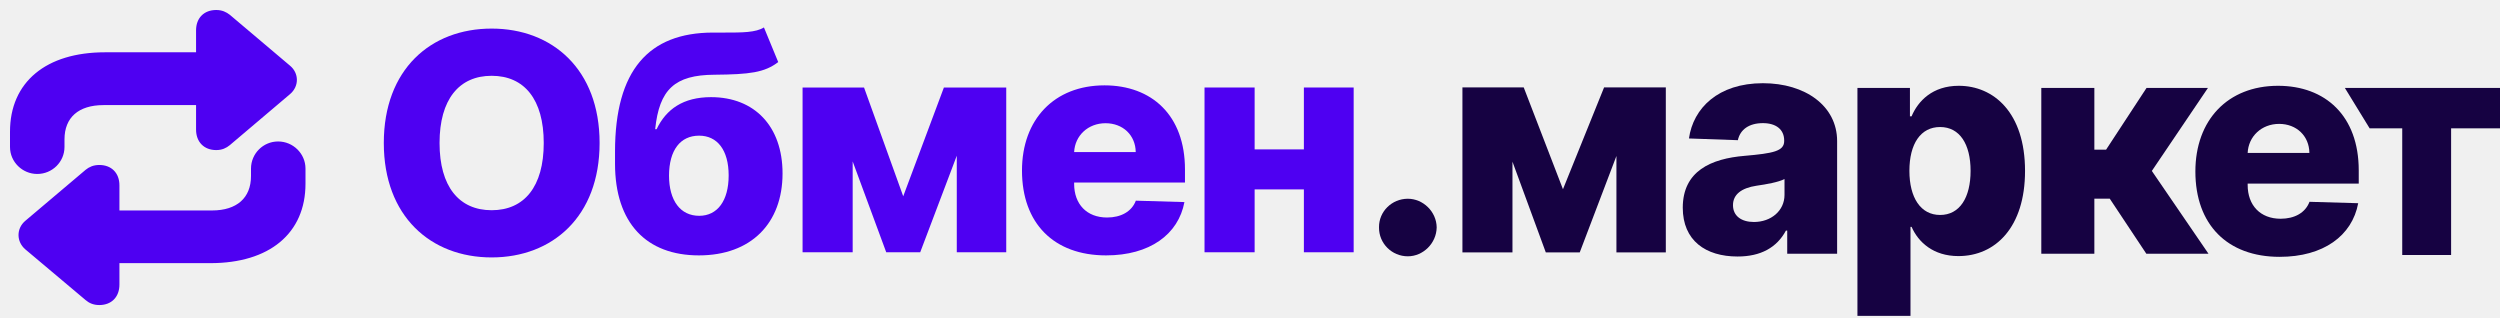
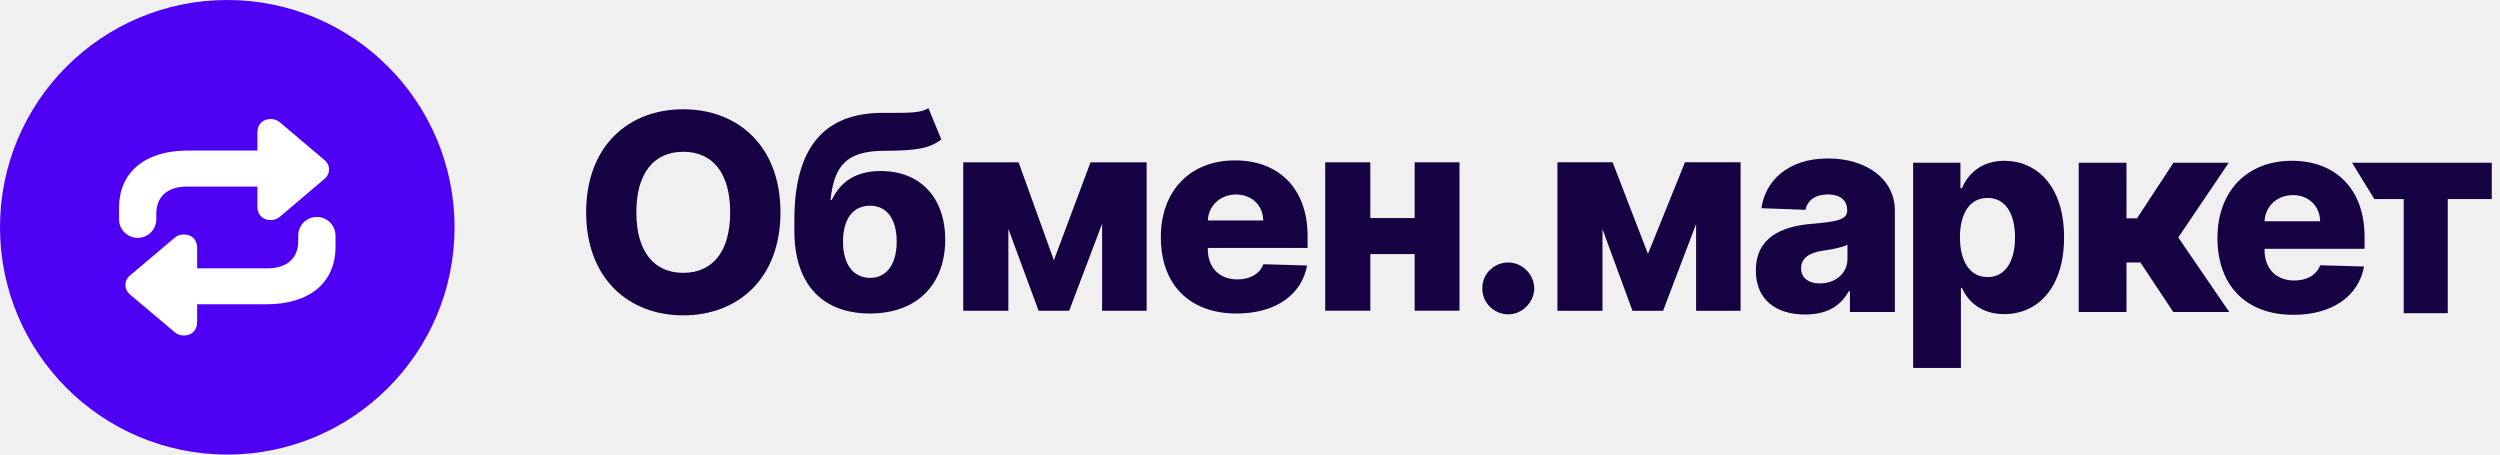
- <svg xmlns="http://www.w3.org/2000/svg" width="205" height="26" viewBox="0 0 205 26" fill="none">
-   <path d="M142.479 21.034C144.382 21.034 145.699 20.3 146.446 18.91H146.552V20.804H150.644V11.566C150.644 8.69 148.038 6.823 144.56 6.823C140.886 6.823 138.841 8.876 138.494 11.354L142.505 11.495C142.692 10.628 143.413 10.097 144.56 10.097C145.627 10.097 146.303 10.61 146.303 11.522V11.566C146.303 12.398 145.396 12.575 143.066 12.778C140.299 13.008 137.987 14.026 137.987 17.035C137.987 19.725 139.863 21.034 142.479 21.034ZM143.822 18.203C142.817 18.203 142.105 17.725 142.105 16.822C142.105 15.946 142.799 15.415 144.035 15.229C144.845 15.114 145.841 14.937 146.33 14.681V15.973C146.33 17.3 145.209 18.203 143.822 18.203Z" fill="#160242" />
-   <path d="M152.31 25.901H156.66V18.601H156.749C157.3 19.857 158.528 20.999 160.591 20.999C163.616 20.999 166.053 18.645 166.053 14.017C166.053 9.221 163.473 7.035 160.618 7.035C158.457 7.035 157.274 8.292 156.749 9.54H156.615V7.212H152.31V25.901ZM156.571 14.008C156.571 11.787 157.496 10.416 159.088 10.416C160.698 10.416 161.588 11.823 161.588 14.008C161.588 16.203 160.698 17.627 159.088 17.627C157.496 17.627 156.571 16.212 156.571 14.008Z" fill="#160242" />
-   <path d="M167.387 20.804H171.737V16.291H173L175.998 20.804H181.094L176.451 14.017L181.05 7.212L176.015 7.212L172.698 12.274H171.737V7.212L167.387 7.212V20.804Z" fill="#160242" />
-   <path d="M186.932 21.061C190.517 21.061 192.874 19.335 193.372 16.663L189.378 16.548C189.04 17.451 188.151 17.937 187.012 17.937C185.34 17.937 184.308 16.831 184.308 15.168V15.053L193.417 15.053V13.973C193.417 9.495 190.677 7.035 186.799 7.035C182.672 7.035 180.021 9.849 180.021 14.061C180.021 18.415 182.636 21.061 186.932 21.061ZM184.308 12.539C184.371 11.186 185.447 10.159 186.888 10.159C188.32 10.159 189.352 11.15 189.37 12.539H184.308Z" fill="#160242" />
-   <path d="M194.309 10.522H196.983V20.912L200.991 20.912V10.522H205V7.212L192.279 7.212L194.309 10.522Z" fill="#160242" />
-   <path d="M128.163 15.517L124.946 7.169L119.919 7.169V20.698H124.022V13.257L126.756 20.698H129.538L132.547 12.791V20.698L136.597 20.698V7.169L131.534 7.169L128.163 15.517Z" fill="#160242" />
-   <path d="M49.167 11.726C49.167 5.688 45.293 2.344 40.315 2.344C35.319 2.344 31.472 5.688 31.472 11.726C31.472 17.738 35.319 21.109 40.315 21.109C45.293 21.109 49.167 17.764 49.167 11.726ZM44.587 11.726C44.587 15.303 42.994 17.238 40.315 17.238C37.645 17.238 36.043 15.303 36.043 11.726C36.043 8.15 37.645 6.215 40.315 6.215C42.994 6.215 44.587 8.15 44.587 11.726Z" fill="#4E00F2" />
-   <path d="M62.643 2.249C61.969 2.671 60.868 2.671 59.386 2.671C59.084 2.671 58.765 2.671 58.437 2.671C53.201 2.688 50.432 5.75 50.432 12.435V13.42C50.432 18.311 53.023 20.942 57.31 20.942C61.587 20.942 64.169 18.311 64.169 14.221C64.169 10.368 61.88 7.966 58.304 7.966C56.014 7.966 54.621 8.96 53.84 10.597H53.724C54.062 7.333 55.322 6.145 58.587 6.128C61.472 6.101 62.687 5.952 63.814 5.09L62.643 2.249ZM57.336 17.696C55.792 17.696 54.86 16.455 54.86 14.388C54.869 12.303 55.792 11.124 57.327 11.124C58.818 11.124 59.75 12.303 59.75 14.388C59.75 16.464 58.827 17.696 57.336 17.696Z" fill="#4E00F2" />
-   <path d="M74.064 16.095L70.851 7.175H65.811V20.686H69.919V13.236L72.671 20.686H75.457L78.456 12.769V20.686H82.512V7.175H77.4L74.064 16.095Z" fill="#4E00F2" />
-   <path d="M90.698 20.942C94.275 20.942 96.626 19.226 97.123 16.57L93.139 16.455C92.801 17.352 91.914 17.836 90.778 17.836C89.11 17.836 88.08 16.737 88.08 15.083V14.969H97.168V13.895C97.168 9.444 94.434 6.999 90.565 6.999C86.448 6.999 83.803 9.796 83.803 13.983C83.803 18.311 86.412 20.942 90.698 20.942ZM88.08 12.47C88.143 11.124 89.216 10.104 90.654 10.104C92.083 10.104 93.112 11.089 93.13 12.47H88.08Z" fill="#4E00F2" />
-   <path d="M102.88 7.175H98.771V20.686H102.88V15.531H106.918V20.686H111V7.175H106.918V12.25H102.88V7.175Z" fill="#4E00F2" />
-   <path d="M115.443 21.017C116.689 21.017 117.789 19.958 117.808 18.643C117.789 17.347 116.689 16.297 115.443 16.297C114.134 16.297 113.061 17.347 113.079 18.643C113.061 19.958 114.134 21.017 115.443 21.017Z" fill="#160242" />
-   <path d="M1 12.053C1 13.174 1.932 14.085 3.054 14.085C4.187 14.085 5.108 13.174 5.108 12.053V11.435C5.108 9.528 6.347 8.438 8.486 8.438H16.257V10.628C16.257 11.54 16.829 12.126 17.729 12.126C18.163 12.126 18.47 11.979 18.735 11.759L23.668 7.579C24.335 7.014 24.325 6.071 23.668 5.526L18.735 1.356C18.47 1.147 18.163 1 17.729 1C16.829 1 16.257 1.576 16.257 2.488V4.468H8.613C3.859 4.468 1 6.846 1 10.796V12.053ZM9.613 15.196C9.613 14.284 9.041 13.708 8.141 13.708C7.707 13.708 7.389 13.855 7.135 14.064L2.191 18.245C1.524 18.81 1.545 19.753 2.191 20.308L7.135 24.468C7.389 24.688 7.707 24.834 8.141 24.834C9.041 24.834 9.613 24.258 9.613 23.336V21.398H17.247C22.011 21.398 24.87 19.02 24.87 15.07V13.823C24.87 12.702 23.938 11.78 22.805 11.78C21.672 11.78 20.762 12.702 20.762 13.823V14.431C20.762 16.338 19.512 17.438 17.384 17.438H9.613V15.196Z" fill="#4E00F2" stroke="#4E00F2" stroke-width="0.36" />
+ <svg xmlns="http://www.w3.org/2000/svg" width="231" height="42" viewBox="0 0 231 42" fill="none">
+   <path d="M166.799 29.062C168.731 29.062 170.066 28.317 170.825 26.907H170.933V28.828H175.085V19.455C175.085 16.537 172.44 14.641 168.911 14.641C165.184 14.641 163.108 16.725 162.756 19.239L166.826 19.383C167.016 18.503 167.747 17.964 168.911 17.964C169.994 17.964 170.68 18.485 170.68 19.41V19.455C170.68 20.299 169.76 20.478 167.395 20.685C164.588 20.918 162.241 21.951 162.241 25.003C162.241 27.733 164.146 29.062 166.799 29.062ZM168.162 26.189C167.142 26.189 166.42 25.704 166.42 24.788C166.42 23.899 167.124 23.36 168.379 23.172C169.2 23.055 170.211 22.875 170.707 22.615V23.926C170.707 25.273 169.57 26.189 168.162 26.189Z" fill="#160242" />
+   <path d="M176.775 34H181.189V26.593H181.279C181.839 27.868 183.084 29.026 185.178 29.026C188.247 29.026 190.72 26.638 190.72 21.942C190.72 17.075 188.102 14.857 185.205 14.857C183.012 14.857 181.812 16.132 181.279 17.398H181.144V15.037L176.775 15.037V34ZM181.099 21.933C181.099 19.679 182.037 18.287 183.653 18.287C185.286 18.287 186.189 19.715 186.189 21.933C186.189 24.16 185.286 25.605 183.653 25.605C182.037 25.605 181.099 24.169 181.099 21.933Z" fill="#160242" />
+   <path d="M192.074 28.828H196.487V24.249H197.769L200.811 28.828H205.982L201.271 21.942L205.937 15.037L200.829 15.037L197.462 20.173H196.487V15.037H192.074V28.828Z" fill="#160242" />
+   <path d="M211.906 29.089C215.543 29.089 217.935 27.338 218.441 24.626L214.388 24.51C214.045 25.425 213.143 25.919 211.987 25.919C210.291 25.919 209.244 24.797 209.244 23.109V22.992H218.486V21.897C218.486 17.354 215.706 14.857 211.771 14.857C207.583 14.857 204.893 17.713 204.893 21.987C204.893 26.404 207.547 29.089 211.906 29.089ZM209.244 20.442C209.307 19.069 210.399 18.027 211.861 18.027C213.314 18.027 214.361 19.033 214.379 20.442H209.244Z" fill="#160242" />
+   <path d="M219.391 18.395H222.104V28.938L226.172 28.938V18.395H230.239V15.037L217.331 15.037L219.391 18.395Z" fill="#160242" />
+   <path d="M152.272 23.463L149.007 14.993H143.906V28.72H148.07V21.17L150.844 28.72H153.667L156.72 20.698V28.72L160.83 28.72V14.993L155.692 14.993L152.272 23.463Z" fill="#160242" />
+   <path d="M72.115 19.618C72.115 13.491 68.184 10.097 63.133 10.097C58.063 10.097 54.16 13.491 54.16 19.618C54.16 25.717 58.063 29.138 63.133 29.138C68.184 29.138 72.115 25.744 72.115 19.618ZM67.468 19.618C67.468 23.247 65.852 25.21 63.133 25.21C60.424 25.21 58.798 23.247 58.798 19.618C58.798 15.989 60.424 14.025 63.133 14.025C65.852 14.025 67.468 15.989 67.468 19.618Z" fill="#160242" />
+   <path d="M85.79 10C85.105 10.428 83.989 10.428 82.485 10.428C82.179 10.428 81.855 10.428 81.521 10.428C76.209 10.446 73.399 13.553 73.399 20.336V21.336C73.399 26.299 76.029 28.968 80.378 28.968C84.718 28.968 87.338 26.299 87.338 22.148C87.338 18.239 85.015 15.802 81.386 15.802C79.063 15.802 77.649 16.811 76.857 18.471H76.74C77.082 15.159 78.361 13.954 81.674 13.936C84.601 13.91 85.835 13.758 86.978 12.883L85.79 10ZM80.405 25.674C78.838 25.674 77.892 24.416 77.892 22.318C77.901 20.202 78.838 19.006 80.396 19.006C81.909 19.006 82.854 20.202 82.854 22.318C82.854 24.424 81.918 25.674 80.405 25.674Z" fill="#160242" />
+   <path d="M97.378 24.049L94.118 14.998H89.004V28.709H93.173V21.148L95.964 28.709H98.792L101.835 20.675V28.709H105.95V14.998H100.764L97.378 24.049Z" fill="#160242" />
+   <path d="M114.257 28.968C117.886 28.968 120.272 27.227 120.776 24.531L116.733 24.415C116.391 25.326 115.491 25.817 114.338 25.817C112.645 25.817 111.601 24.701 111.601 23.023V22.907H120.821V21.818C120.821 17.301 118.048 14.82 114.122 14.82C109.944 14.82 107.261 17.658 107.261 21.907C107.261 26.299 109.908 28.968 114.257 28.968ZM111.601 20.372C111.664 19.006 112.753 17.971 114.212 17.971C115.662 17.971 116.706 18.971 116.724 20.372H111.601Z" fill="#160242" />
+   <path d="M126.618 14.998H122.449V28.709H126.618V23.478H130.715V28.709H134.857V14.998H130.715V20.149H126.618V14.998Z" fill="#160242" />
+   <path d="M139.366 29.044C140.63 29.044 141.746 27.97 141.765 26.635C141.746 25.32 140.63 24.254 139.366 24.254C138.037 24.254 136.949 25.32 136.967 26.635C136.949 27.97 138.037 29.044 139.366 29.044Z" fill="#160242" />
+   <rect width="42" height="42" rx="21" fill="#4E00F2" />
+   <path d="M11 20.275C11 21.215 11.781 21.98 12.721 21.98C13.67 21.98 14.442 21.215 14.442 20.275V19.756C14.442 18.156 15.48 17.242 17.272 17.242H23.784V19.079C23.784 19.844 24.263 20.336 25.017 20.336C25.38 20.336 25.638 20.213 25.859 20.029L29.993 16.521C30.552 16.046 30.543 15.255 29.993 14.798L25.859 11.299C25.638 11.123 25.38 11 25.017 11C24.263 11 23.784 11.483 23.784 12.248V13.91H17.378C13.395 13.91 11 15.905 11 19.22V20.275ZM18.216 22.912C18.216 22.147 17.737 21.664 16.983 21.664C16.62 21.664 16.354 21.787 16.141 21.963L11.998 25.47C11.439 25.945 11.457 26.736 11.998 27.202L16.141 30.692C16.354 30.877 16.62 31 16.983 31C17.737 31 18.216 30.517 18.216 29.743V28.116H24.613C28.605 28.116 31 26.121 31 22.807V21.76C31 20.82 30.219 20.046 29.27 20.046C28.321 20.046 27.558 20.82 27.558 21.76V22.27C27.558 23.87 26.511 24.793 24.728 24.793H18.216V22.912Z" fill="white" />
</svg>
